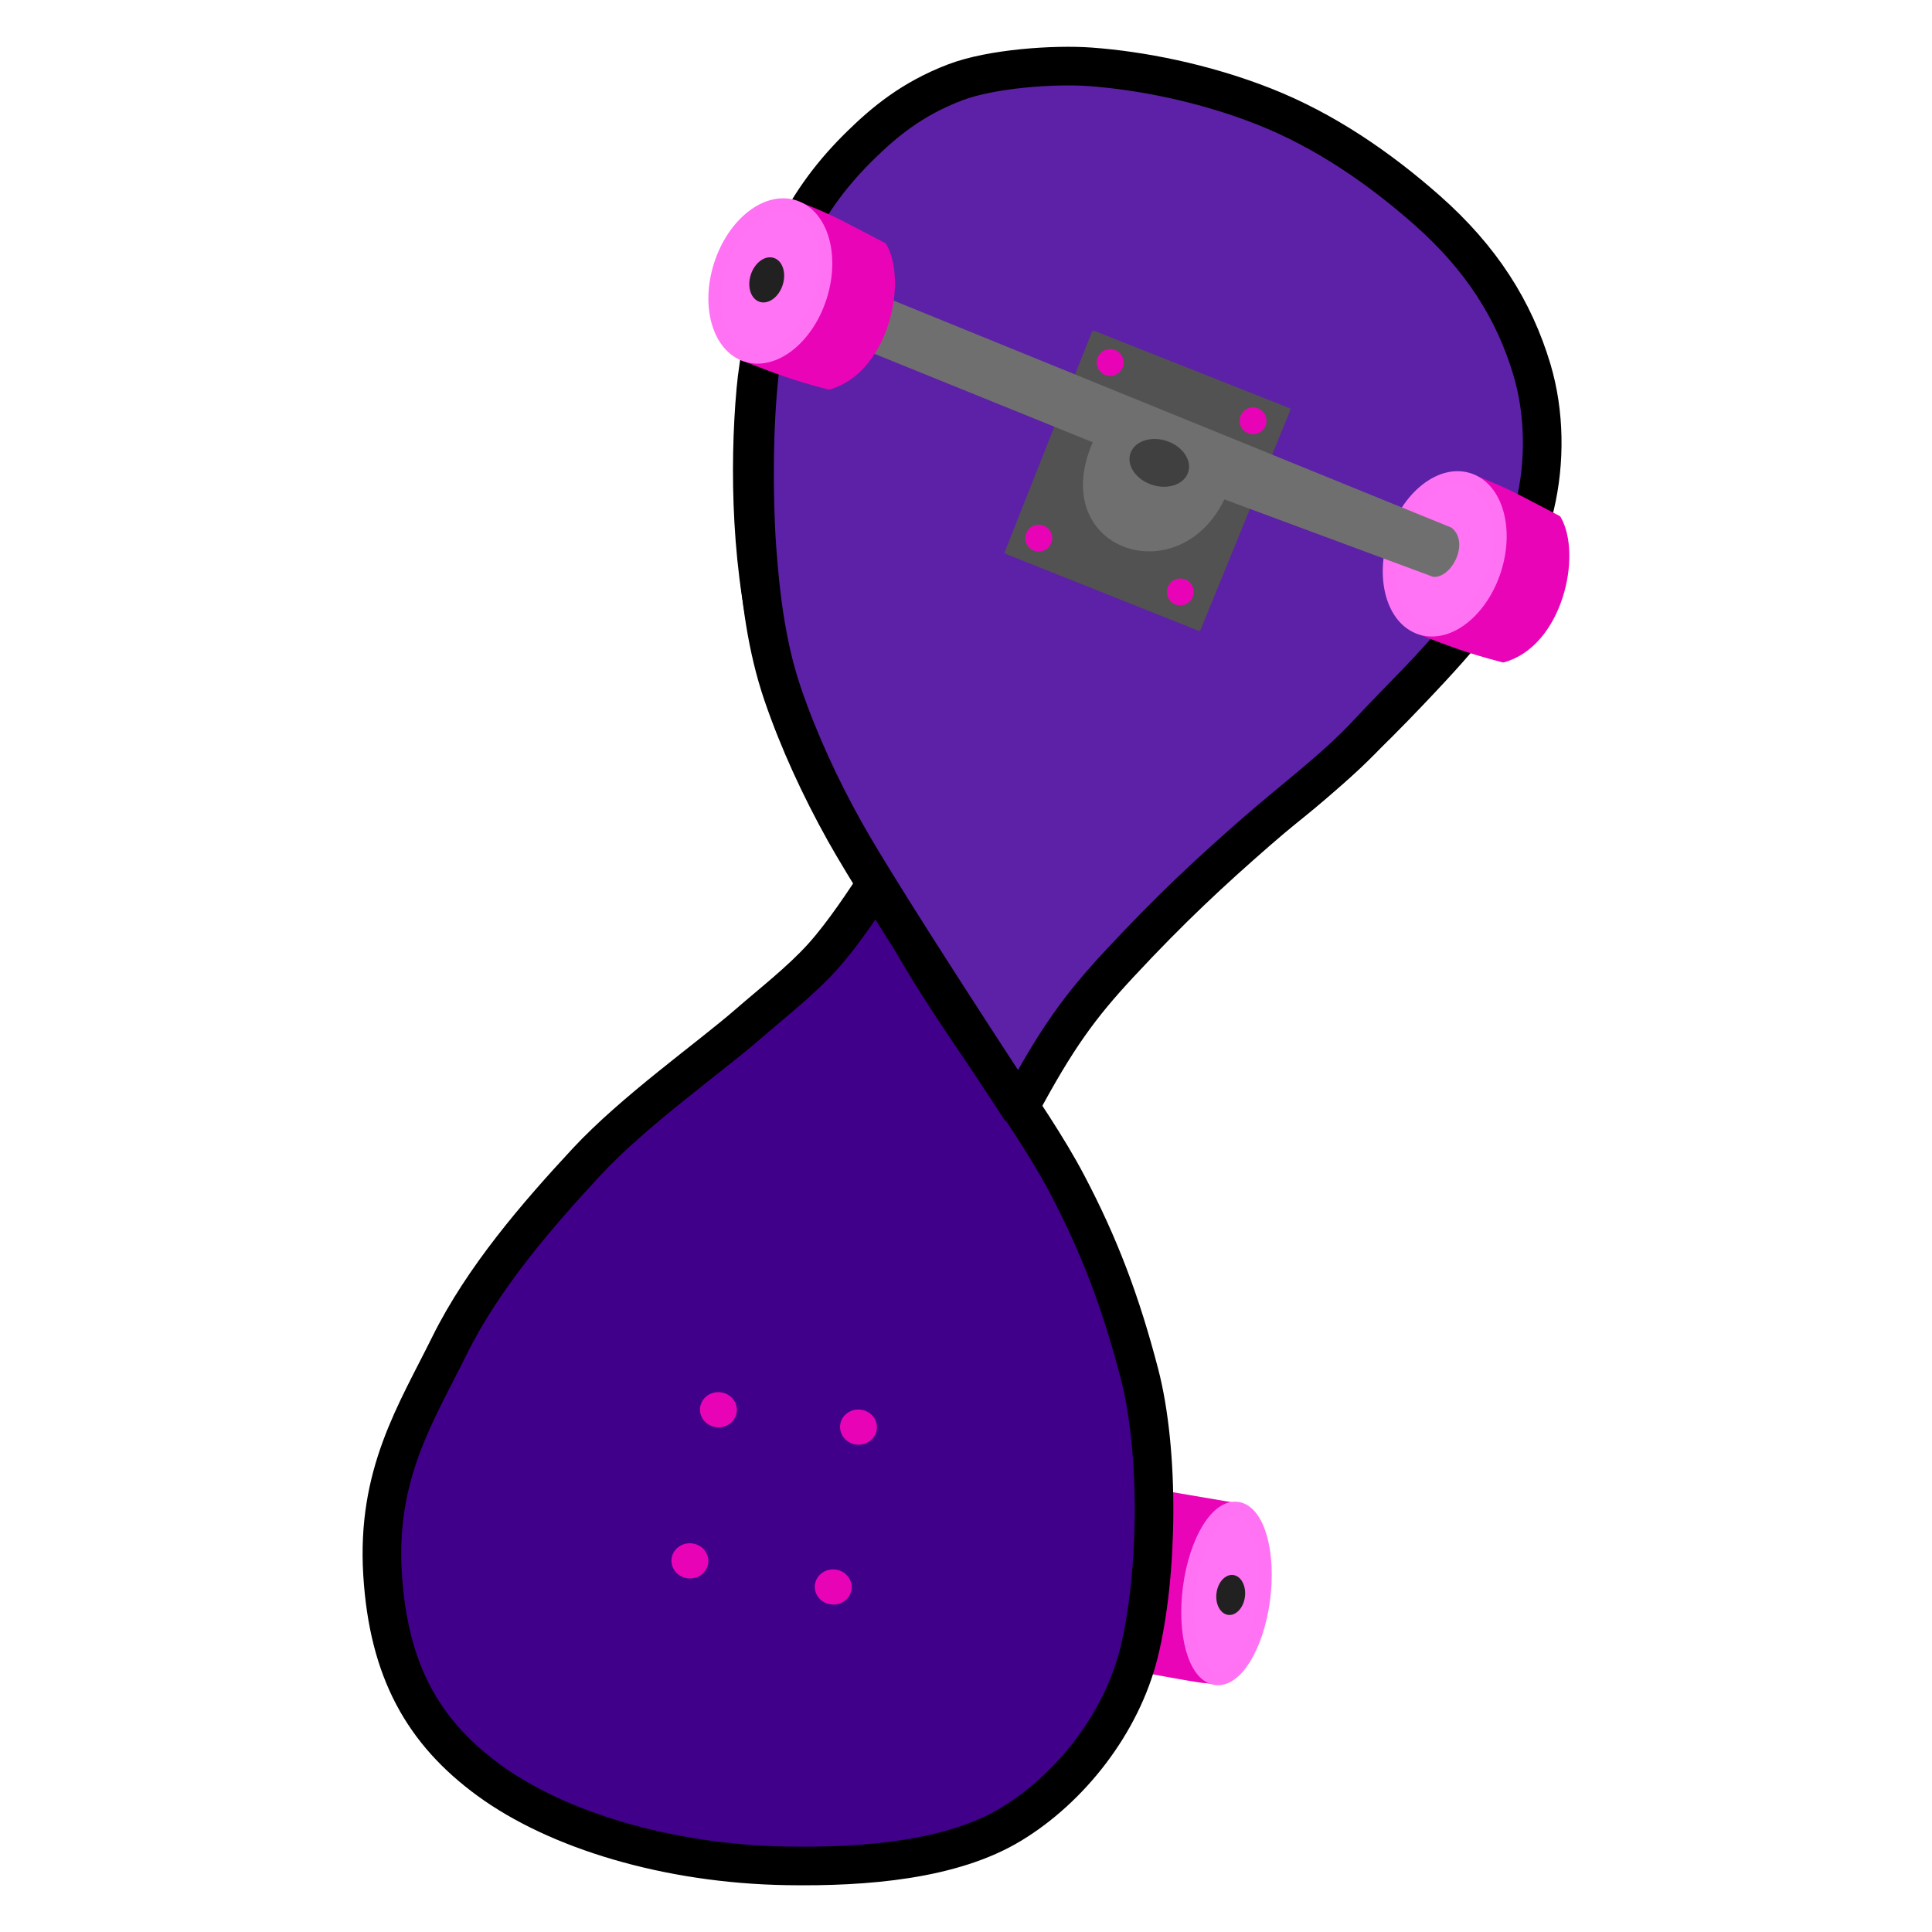
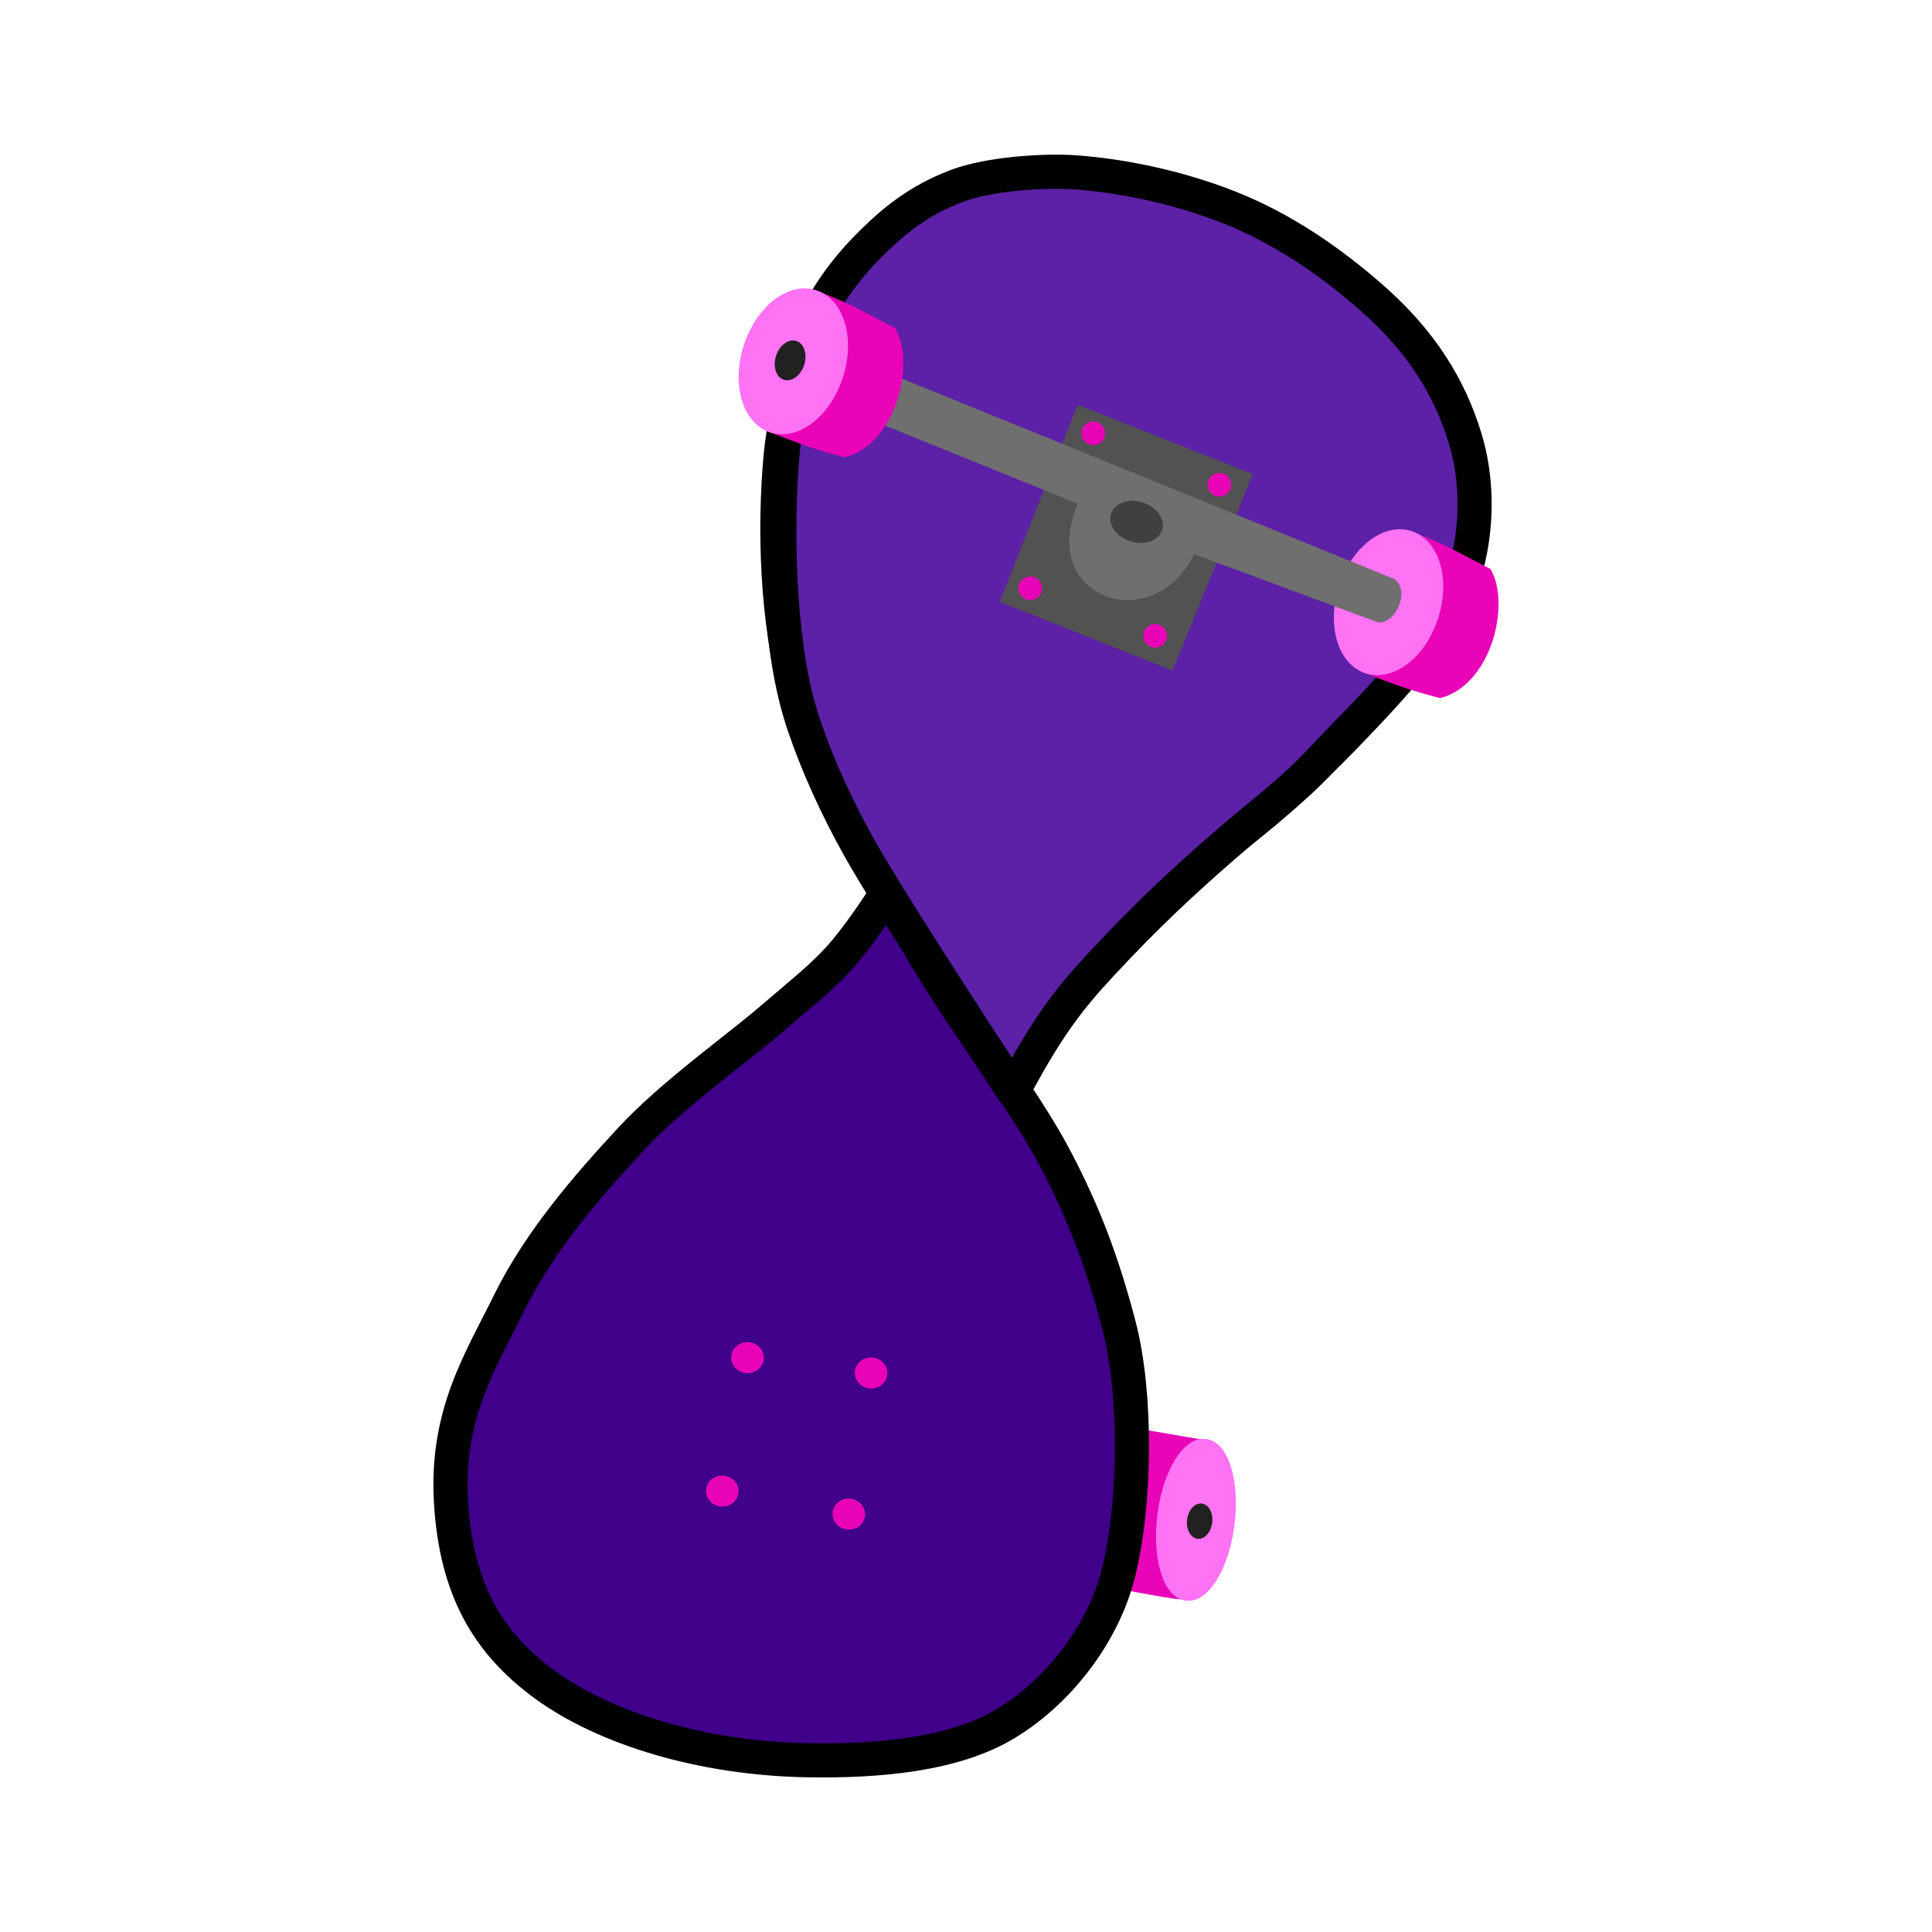
<svg xmlns="http://www.w3.org/2000/svg" width="250" height="250" viewBox="0 0 250 250" version="1.1" xml:space="preserve" style="clip-rule:evenodd;fill-rule:evenodd;stroke-linecap:round;stroke-linejoin:round;stroke-miterlimit:1.5" id="svg917">
  <defs id="defs921" />
  <rect id="Artboard1" x="0" y="6.017" width="166.751" height="243.983" style="fill:none" />
-   <g id="g915" transform="translate(41.73553,2.603206)">
+   <g id="g915" transform="matrix(0.8826512,0,0,0.8826512,51.50652,16.96633)">
    <g id="g913">
      <path d="m 117.753,192.015 c -7.44,6.535 -8.461,14.194 -3.406,22.955 l -18.095,-3.258 3.946,-22.683 17.555,2.986 c -5.923,3.212 -9.489,18.222 -3.406,22.955 0.457,0.356 -18.095,-3.258 -18.095,-3.258 l 18.095,3.258 c 3.754,0.916 6.256,-3.767 7.485,-8.957 0.925,-3.907 0.704,-8.299 -1.314,-11.308 -0.995,-1.482 -0.82,-2.104 -2.765,-2.69 z" style="fill:#e904b7;stroke:#e904b7;stroke-width:0.42px" id="path871" />
      <path d="m 118.445,192.579 c 2.648,0.46 4.139,5.765 3.327,11.841 -0.812,6.076 -3.622,10.636 -6.27,10.177 -2.649,-0.459 -4.139,-5.765 -3.327,-11.841 0.812,-6.076 3.621,-10.636 6.27,-10.177 z" style="fill:#ff73f4;stroke:#ff72f4;stroke-width:1.67px" id="path873" />
      <path d="m 89.707,139.857 c 7.319,-12.984 19.249,-25.878 34.404,-37.638 7.218,-5.601 14.062,-12.739 18.001,-16.922 6.4,-6.796 13.027,-14.45 14.662,-23.143 C 159.703,46.583 152.931,32.899 140.368,22.521 132.703,16.188 117.745,9.734 107.748,7.609 98.489,5.641 87.687,7.029 80.387,9.77 73.094,12.508 67.71,18.157 63.952,24.053 c -4.054,6.361 -7.14,15.459 -7.89,23.88 -0.88,9.878 -0.697,23.648 2.61,35.391 3.323,11.794 11.045,24.16 17.323,35.376 6.088,10.876 15.393,22.512 20.344,31.917 4.176,7.932 6.94,15.217 9.365,24.518 2.658,10.194 2.397,26.207 -0.056,36.13 -2.277,9.207 -8.957,17.597 -16.553,22.192 -7.596,4.595 -18.735,5.551 -29.023,5.379 -15.452,-0.257 -29.739,-4.643 -38.544,-11.077 -8.498,-6.208 -12.984,-14.15 -13.759,-26.64 -0.804,-12.971 4.276,-20.741 8.678,-29.639 4.317,-8.725 11.299,-16.82 17.734,-23.748 6.114,-6.583 15.795,-13.407 20.874,-17.819 3.262,-2.835 6.8,-5.572 9.599,-8.656 2.769,-3.051 5.721,-7.584 7.197,-9.85" style="fill:#40008a;stroke:#000000;stroke-width:5px" id="path875" />
      <path d="m 90.187,140.707 c 0,0 -17.668,-26.849 -22.63,-35.745 C 64.399,99.3 61.604,93.241 59.548,87.227 57.492,81.213 56.677,74.742 56.217,68.378 55.716,61.442 55.785,52.274 56.542,45.613 c 0.666,-5.866 1.717,-12.082 4.214,-17.201 2.498,-5.119 5.449,-8.886 8.936,-12.287 2.929,-2.855 6.525,-5.928 12.185,-8.078 4.688,-1.781 12.791,-2.342 17.473,-2.001 6.444,0.47 14.614,2.034 22.429,5.108 7.881,3.1 14.966,7.987 21.127,13.425 7.055,6.226 11.281,12.928 13.587,20.637 1.68,5.618 1.723,11.979 0.408,17.552 -1.314,5.574 -5.442,11.123 -9.106,15.892 -3.665,4.768 -8.434,9.208 -12.538,13.631 -4.181,4.505 -9.451,8.398 -14.301,12.628 -5.989,5.224 -11.142,9.991 -17.872,17.227 -5.011,5.388 -8.082,9.537 -12.897,18.561 z" style="fill:#5c21a6;stroke:#000000;stroke-width:5px" id="path877" />
      <path d="m 148.382,58.868 c 5.327,2.096 5.496,2.369 11.594,5.524 2.828,4.841 0.196,16.484 -7.199,18.479 -4.934,-1.283 -7.156,-2.202 -11.147,-3.737" style="fill:#e904b7;stroke:#e904b7;stroke-width:0.5px" id="path879" />
      <path d="m 148.31,59.427 c 3.576,1.15 5.091,6.402 3.38,11.721 -1.71,5.319 -6.002,8.704 -9.578,7.554 -3.576,-1.15 -5.091,-6.402 -3.38,-11.721 1.71,-5.319 6.002,-8.704 9.578,-7.554 z" style="fill:#ff73f4;stroke:#ff72f4;stroke-width:1.67px" id="path881" />
      <path d="M 113.422,78.818 125.035,50.397 99.761,40.391 88.48,68.875 Z" style="fill:#525252;stroke:#525252;stroke-width:0.42px" id="path883" />
      <path d="m 73.51,36.135 72.567,29.535 c 2.429,1.895 0.033,6.602 -2.372,6.365 L 116.697,62.017 C 110.764,74.283 93.646,68.555 99.663,54.626 L 71.285,43.129" style="fill:#6f6f6f" id="path885" />
      <path d="m 61.118,23.559 c 5.328,2.096 5.496,2.369 11.594,5.524 2.829,4.841 0.196,16.484 -7.199,18.479 -4.934,-1.283 -7.156,-2.202 -11.146,-3.737" style="fill:#e904b7;stroke:#e904b7;stroke-width:0.5px" id="path887" />
      <path d="m 61.047,24.118 c 3.576,1.15 5.09,6.402 3.38,11.721 -1.711,5.319 -6.003,8.704 -9.579,7.554 -3.576,-1.15 -5.09,-6.402 -3.38,-11.721 1.711,-5.319 6.003,-8.704 9.579,-7.554 z" style="fill:#ff73f4;stroke:#ff72f4;stroke-width:1.67px" id="path889" />
      <path d="m 109.19,54.444 c 2.066,0.665 3.334,2.48 2.828,4.052 -0.505,1.572 -2.593,2.308 -4.66,1.643 -2.066,-0.664 -3.334,-2.48 -2.828,-4.051 0.505,-1.572 2.593,-2.308 4.66,-1.644 z" style="fill:#404040" id="path891" />
      <path d="m 58.393,30.769 c 1.139,0.366 1.653,1.937 1.148,3.507 -0.504,1.569 -1.838,2.546 -2.977,2.18 -1.138,-0.366 -1.653,-1.937 -1.148,-3.507 0.504,-1.569 1.839,-2.546 2.977,-2.18 z" style="fill:#212121" id="path893" />
      <path d="m 118.032,201.24 c 0.991,0.277 1.566,1.64 1.282,3.043 -0.284,1.404 -1.319,2.318 -2.31,2.042 -0.991,-0.277 -1.566,-1.641 -1.282,-3.044 0.284,-1.403 1.319,-2.318 2.31,-2.041 z" style="fill:#212121" id="path895" />
      <path d="m 102.478,42.659 c 0.908,0.306 1.395,1.292 1.089,2.199 -0.307,0.907 -1.292,1.395 -2.2,1.089 -0.907,-0.307 -1.394,-1.292 -1.088,-2.2 0.307,-0.907 1.292,-1.395 2.199,-1.088 z" style="fill:#e804b6" id="path897" />
      <path d="m 111.551,72.347 c 0.907,0.307 1.394,1.292 1.088,2.2 -0.307,0.907 -1.292,1.395 -2.199,1.088 -0.907,-0.306 -1.395,-1.292 -1.088,-2.199 0.306,-0.908 1.292,-1.395 2.199,-1.089 z" style="fill:#e804b6" id="path899" />
      <path d="m 120.966,50.203 c 0.907,0.306 1.394,1.292 1.088,2.199 -0.307,0.908 -1.292,1.395 -2.199,1.089 -0.908,-0.307 -1.395,-1.292 -1.088,-2.2 0.306,-0.907 1.291,-1.395 2.199,-1.088 z" style="fill:#e804b6" id="path901" />
      <path d="m 93.236,65.388 c 0.908,0.306 1.395,1.292 1.089,2.199 -0.307,0.907 -1.292,1.395 -2.2,1.089 -0.907,-0.307 -1.394,-1.292 -1.088,-2.2 0.307,-0.907 1.292,-1.395 2.199,-1.088 z" style="fill:#e804b6" id="path903" />
      <path d="m 66.245,200.481 c 1.313,0.094 2.307,1.187 2.218,2.439 -0.09,1.253 -1.229,2.193 -2.542,2.099 -1.314,-0.094 -2.308,-1.186 -2.218,-2.439 0.089,-1.252 1.228,-2.193 2.542,-2.099 z" style="fill:#e804b6" id="path905" />
      <path d="m 47.699,197.103 c 1.314,0.094 2.308,1.187 2.218,2.439 -0.089,1.252 -1.228,2.193 -2.542,2.099 -1.313,-0.094 -2.307,-1.187 -2.218,-2.439 0.09,-1.252 1.229,-2.193 2.542,-2.099 z" style="fill:#e804b6" id="path907" />
      <path d="m 51.39,177.548 c 1.314,0.094 2.308,1.186 2.218,2.439 -0.089,1.252 -1.228,2.193 -2.542,2.099 -1.313,-0.094 -2.307,-1.187 -2.218,-2.439 0.09,-1.253 1.229,-2.193 2.542,-2.099 z" style="fill:#e804b6" id="path909" />
      <path d="m 69.514,179.794 c 1.314,0.094 2.307,1.187 2.218,2.439 -0.09,1.253 -1.229,2.193 -2.542,2.099 -1.314,-0.094 -2.307,-1.187 -2.218,-2.439 0.09,-1.252 1.229,-2.193 2.542,-2.099 z" style="fill:#e804b6" id="path911" />
    </g>
  </g>
</svg>
